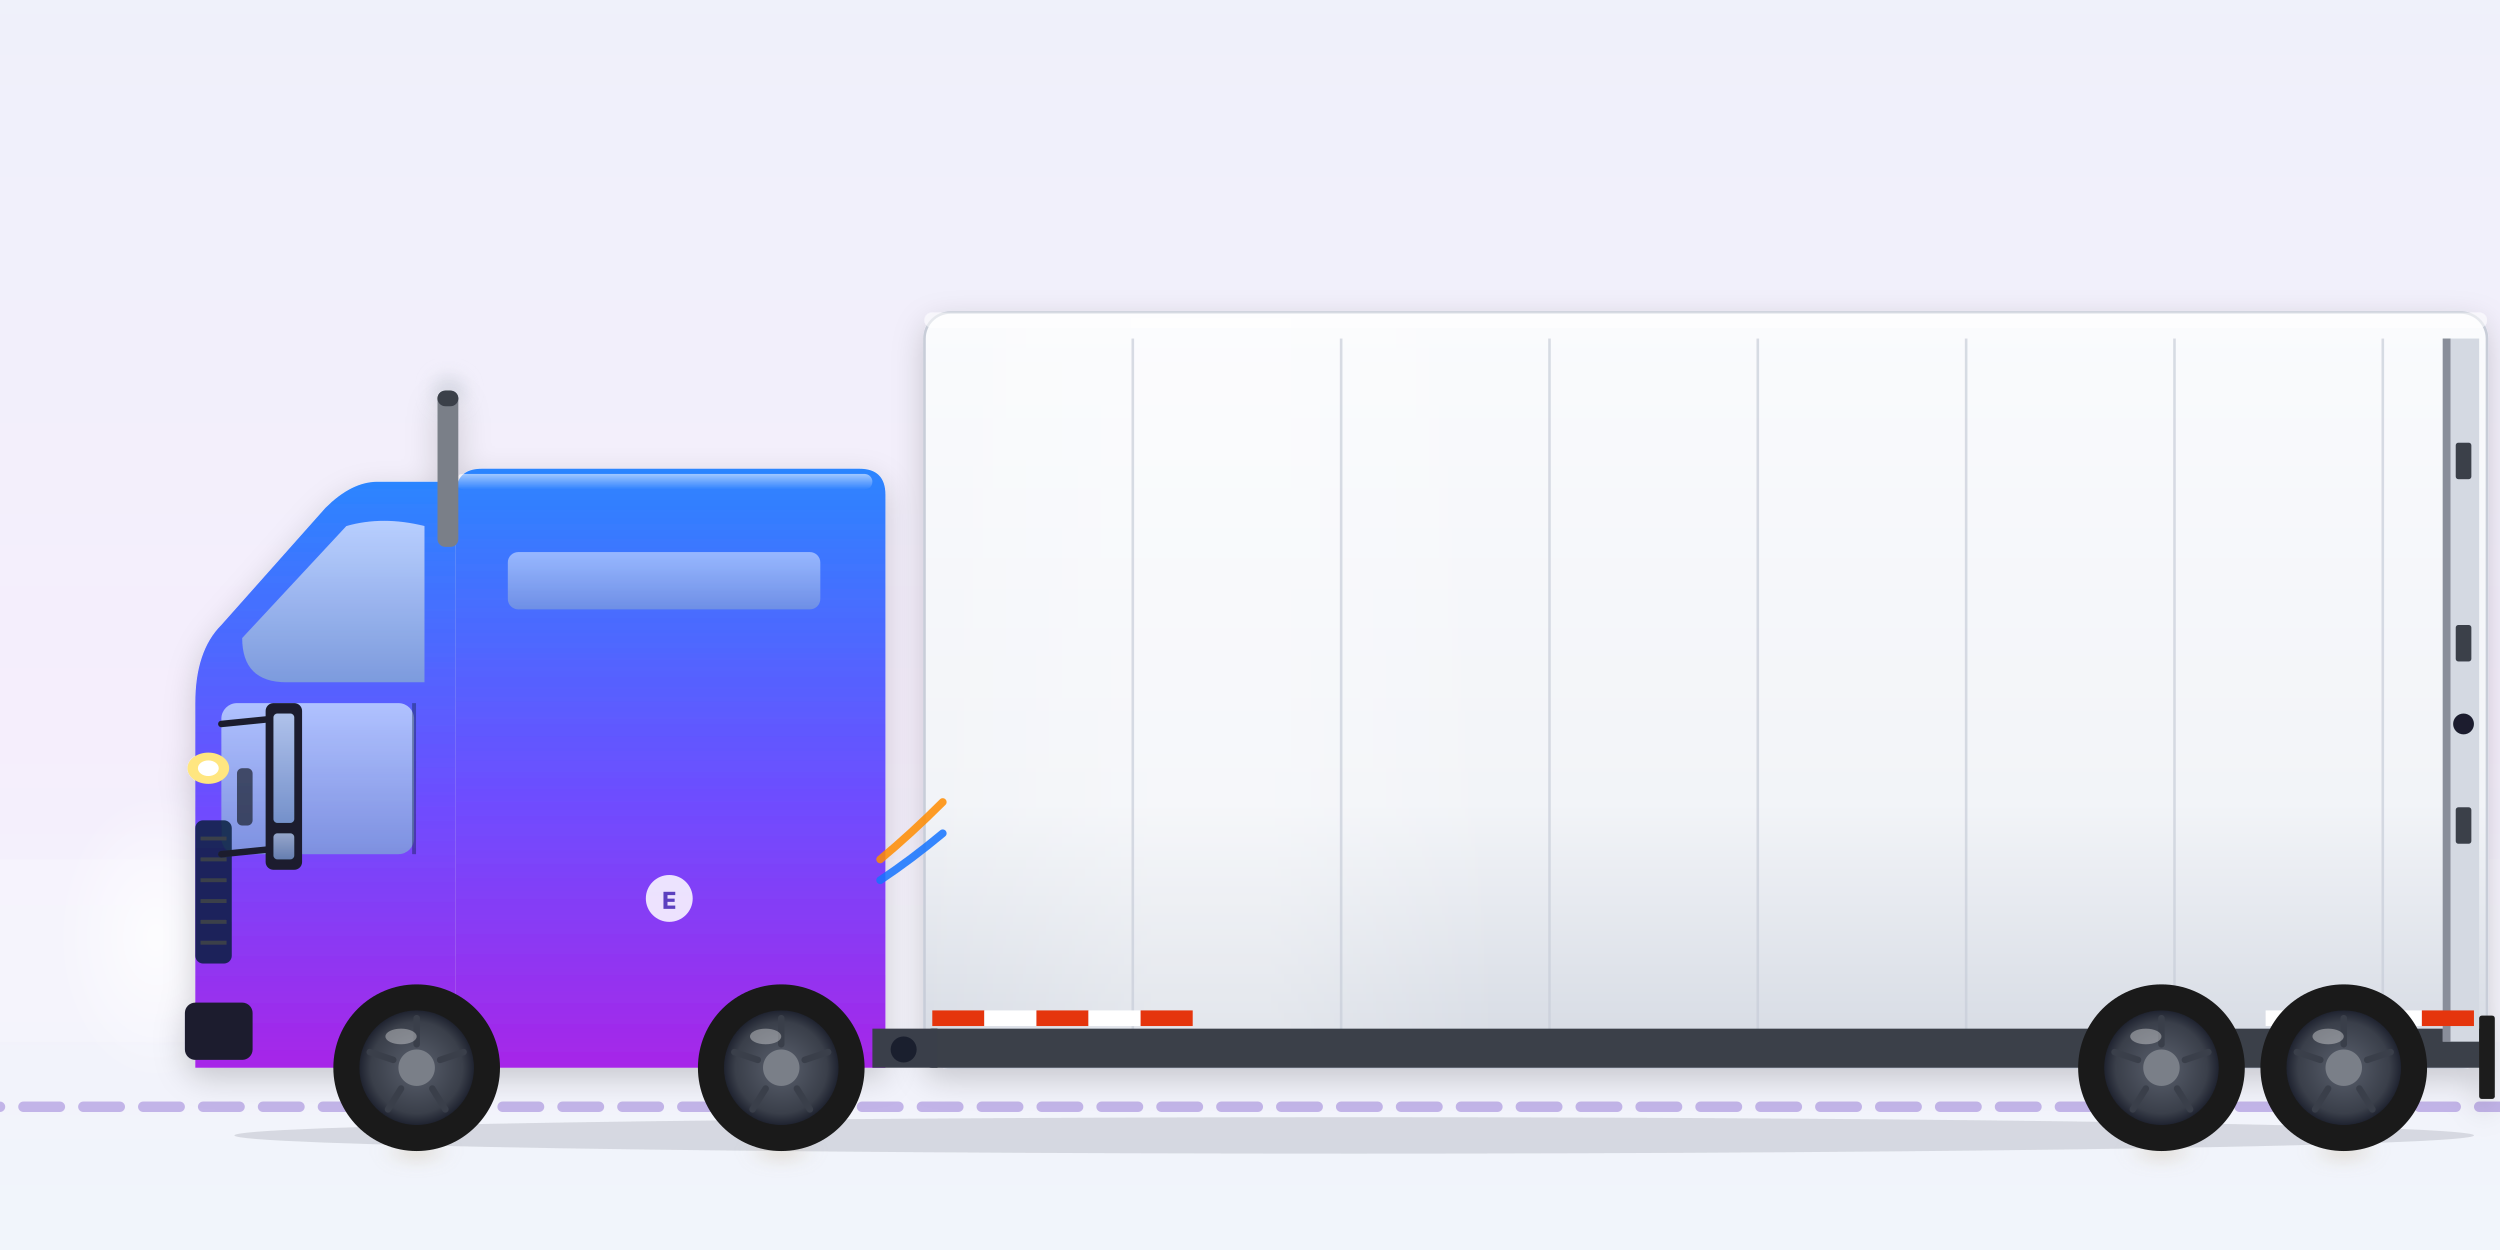
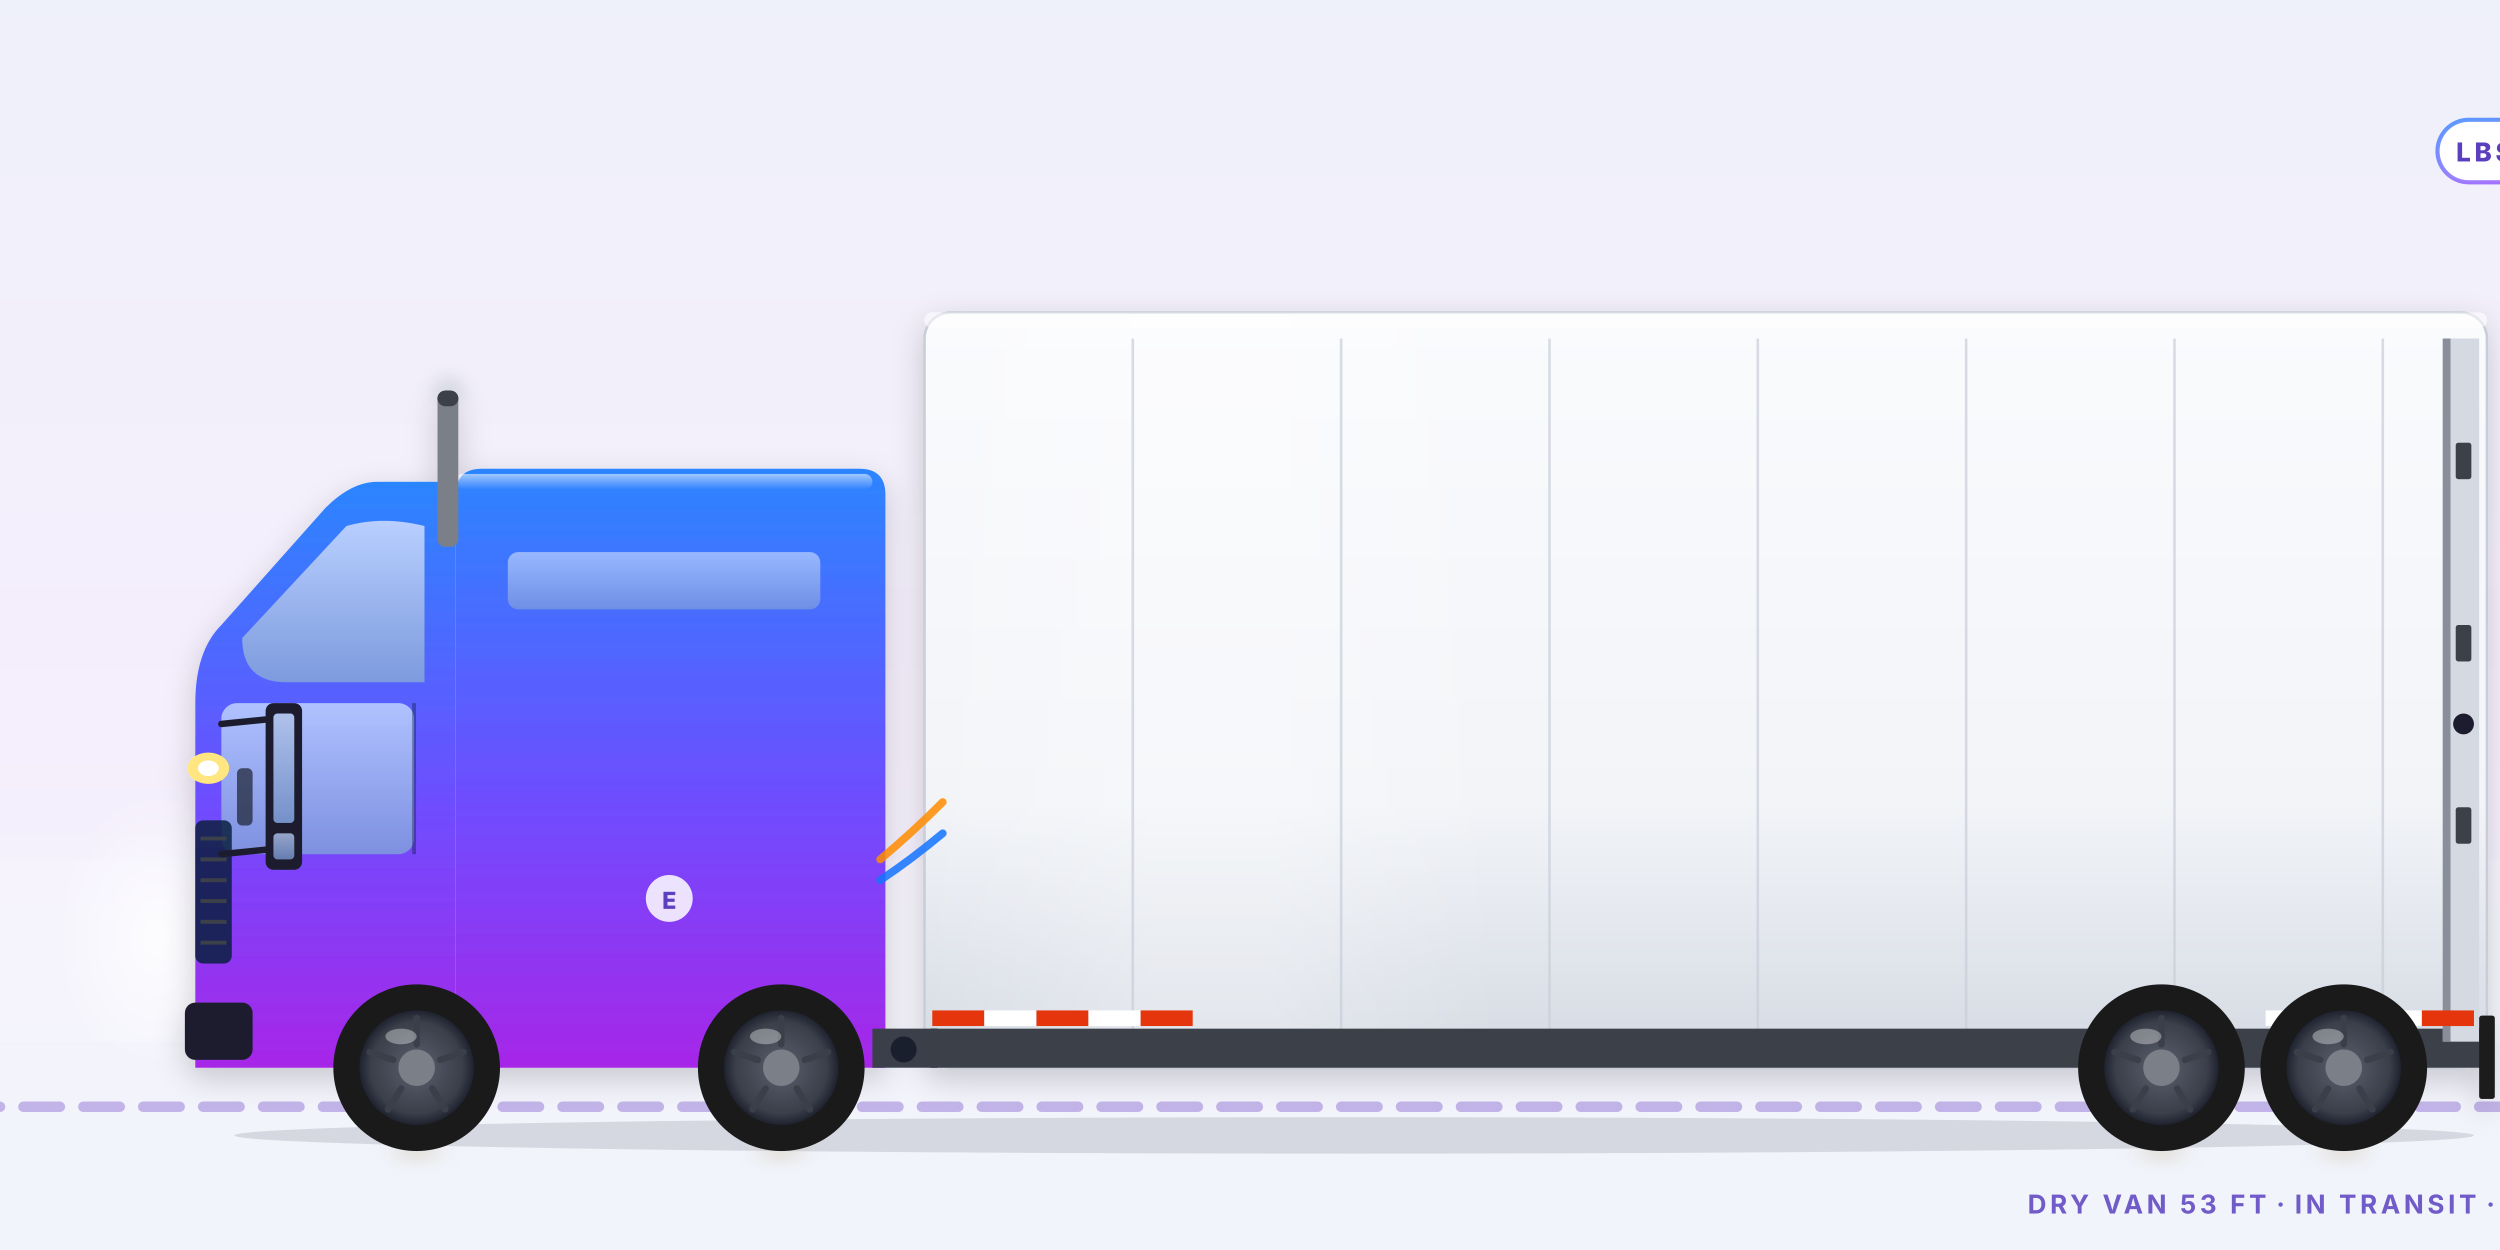
<svg xmlns="http://www.w3.org/2000/svg" width="1200" height="600" viewBox="0 50 1200 480" preserveAspectRatio="xMidYMid slice">
  <style>
    /* ========== CHASSIS BOB — the body floats on suspension ========== */
    .chassis-bob   { animation: chassis-bob 0.5s ease-in-out infinite; }
    @keyframes chassis-bob {
      0%, 100% { transform: translateY(0); }
      50%      { transform: translateY(-1.5px); }
    }
    /* Cab phase-shifted vs trailer — kingpin compliance, cab "leads" */
    .cab-sway      { animation: cab-sway 0.5s ease-in-out infinite -0.12s; }
    @keyframes cab-sway {
      0%, 100% { transform: translateY(0)    rotate(0deg); }
      50%      { transform: translateY(-0.8px) rotate(-0.15deg); }
    }
    /* Mudflap flutter (rear of trailer) */
    .mudflap       { transform-origin: 1075px 440px;
                      animation: mudflap-flutter 0.42s ease-in-out infinite; }
    @keyframes mudflap-flutter {
      0%, 100% { transform: rotate(0deg)   translateX(0); }
      50%      { transform: rotate(-4deg)  translateX(0.4px); }
    }
    /* Speed streaks recede LEFT-to-RIGHT-out-of-frame behind truck */
    .streak        { animation: streak-drift 1.2s linear infinite; opacity: 0; }
    .streak.s2     { animation-delay: -0.4s; }
    .streak.s3     { animation-delay: -0.8s; }
    @keyframes streak-drift {
      0%   { transform: translateX(0);    opacity: 0; }
      15%  { opacity: 0.45; }
      85%  { opacity: 0.45; }
      100% { transform: translateX(180px); opacity: 0; }
    }
    /* Bow-air haze at front bumper */
    .bow-air       { animation: bow-air-pulse 1.4s ease-in-out infinite;
                      transform-origin: 180px 410px; }
    @keyframes bow-air-pulse {
      0%, 100% { transform: scale(1)   translateX(0);   opacity: 0.18; }
      50%      { transform: scale(1.1) translateX(-3px); opacity: 0.32; }
    }
    /* Tire contact dust — quick pulse synced to wheel period 1.6s */
    .tire-dust     { animation: tire-dust 1.6s ease-out infinite; }
    @keyframes tire-dust {
      0%, 80%, 100% { opacity: 0; transform: translateX(0) scale(0.4); }
      8%, 18%       { opacity: 0.45; transform: translateX(0) scale(0.4); }
      35%           { opacity: 0;    transform: translateX(14px) scale(1); }
    }

    /* ========== ORIGINAL MOTION VOCAB ========== */
    .sheen        { animation: sheen-sweep 5s ease-in-out infinite;
                      transform-box: fill-box; }
    @keyframes sheen-sweep {
      0%   { transform: translateX(-220px); opacity: 0; }
      30%  { opacity: 0.5; }
      70%  { opacity: 0.5; }
      100% { transform: translateX(220px); opacity: 0; }
    }
    .wordmark     { animation: wordmark-breath 6s ease-in-out infinite; }
    @keyframes wordmark-breath {
      0%, 100% { opacity: 0.14; }
      50%      { opacity: 0.24; }
    }
    .badge-e      { transform-box: fill-box; transform-origin: center;
                      animation: badge-pulse 3.2s ease-in-out infinite; }
    @keyframes badge-pulse {
      0%, 100% { transform: scale(1);    opacity: 0.85; }
      50%      { transform: scale(1.06); opacity: 1; }
    }
    .headlight-glow { animation: headlight-pulse 4s ease-in-out infinite; }
    @keyframes headlight-pulse {
      0%, 100% { opacity: 0.85; }
      50%      { opacity: 1; }
    }
    .airlines     { animation: airlines-vibrate 0.55s ease-in-out infinite;
                      transform-box: fill-box; }
    @keyframes airlines-vibrate {
      0%, 100% { transform: translateY(0); }
      50%      { transform: translateY(0.6px); }
    }
    .chevron      { animation: chevron-pulse 2.2s ease-in-out infinite; }
    @keyframes chevron-pulse {
      0%, 100% { opacity: 0.3; }
      50%      { opacity: 0.65; }
    }
    .sky-shimmer  { animation: sky-drift 14s linear infinite;
                      transform-box: fill-box; }
    @keyframes sky-drift {
      from { transform: translateX(-40px); opacity: 0.12; }
      50%  { opacity: 0.22; }
      to   { transform: translateX(40px); opacity: 0.12; }
    }
    .ground-line  { stroke-dasharray: 14 9;
                      animation: ground-dash 1.6s linear infinite; }
    @keyframes ground-dash {
      from { stroke-dashoffset: 0; }
      to   { stroke-dashoffset: -46; }
    }
    /* ========== BRAND LOCKUP ========== */
    .brand-mark {
      transform-box: fill-box; transform-origin: center;
      animation: brand-pulse 3.6s ease-in-out infinite;
    }
    @keyframes brand-pulse {
      0%, 100% { transform: scale(1);    opacity: 0.92; }
      50%      { transform: scale(1.05); opacity: 1; }
    }
    .brand-word { animation: brand-word-breath 6s ease-in-out infinite; }
    @keyframes brand-word-breath {
      0%, 100% { opacity: 0.78; }
      50%      { opacity: 1; }
    }

+     /* ========== COUNTRY-SWITCHABLE REGULATORY LAYER ==========
+        US FMVSS 108 / DOT-C2 conspicuity + LBS · CA CMVSS 108 + KG · MX NOM-068-SCT-2 inspección + KG.
+        Default = US visible. The renderer shows ONE country group by
+        toggling display on .country-US / .country-MX / .country-CA. */
+     .country-US { display: inline; }
+     .country-MX, .country-CA { display: none; }
+ 
    @media (prefers-reduced-motion: reduce) {
      .chassis-bob, .cab-sway, .mudflap, .streak, .bow-air, .tire-dust,
      .sheen, .wordmark, .badge-e, .headlight-glow, .airlines, .chevron,
      .sky-shimmer, .ground-line, .brand-mark, .brand-word { animation: none !important; }
    }
  
+     /* ========== IDENTITY BEAT — swing-door hardware glint + box flex ==========
+        The 53-ft box rides its own suspension beat (counter-phase to the
+        chassis bob) and the rear swing-door lock rods catch the light. */
+     .door-rod-glint { animation: door-rod-glint 4.6s ease-in-out infinite; }
+     @keyframes door-rod-glint {
+       0%, 100% { opacity: 0; }
+       10%      { opacity: 0.55; }
+       22%      { opacity: 0; }
+     }
+     .box-flex { animation: box-flex 0.5s ease-in-out infinite -0.25s; }
+     @keyframes box-flex {
+       0%, 100% { transform: translateY(0); }
+       50%      { transform: translateY(-0.7px); }
+     }
+     @media (prefers-reduced-motion: reduce) {
+       .door-rod-glint, .box-flex { animation: none !important; }
+     }
+ 
    /* ========== DARK-MODE OVERRIDES (2026-05-16) ========== */
    @media (prefers-color-scheme: dark) {
      .sky-bg          { fill: url(#skyDark) !important; }
      .ground-line     { stroke: #5E4FC6 !important; opacity: 0.55 !important; }
      .ground-shadow   { fill: #060912 !important; opacity: 0.55 !important; }
      .brand-word      { fill: #C9B6FF !important; }
      .brand-tagline   { fill: #8B7FE3 !important; }
      .equipment-label { fill: #C9B6FF !important; }
      .equipment-sub   { fill: #8B7FE3 !important; }
      .equipment-rule  { stroke: #6E4DFF !important; }
    }
  </style>
  <defs>
    <linearGradient id="skyDark" x1="0" y1="0" x2="0" y2="1">
      <stop offset="0%" stop-color="#0A0F1F" />
      <stop offset="55%" stop-color="#141A2E" />
      <stop offset="100%" stop-color="#0B0F1B" />
    </linearGradient>
    <linearGradient id="brandIridescent" x1="0" y1="0" x2="1" y2="1">
      <stop offset="0%" stop-color="#1473FF" />
      <stop offset="50%" stop-color="#6E4DFF" />
      <stop offset="100%" stop-color="#BE01FF" />
    </linearGradient>
    <linearGradient id="sky" x1="0" y1="0" x2="0" y2="1">
      <stop offset="0%" stop-color="#EEF1FA" />
      <stop offset="55%" stop-color="#F5EEFC" />
      <stop offset="100%" stop-color="#EFF8FA" />
    </linearGradient>
    <linearGradient id="cab" x1="0" y1="0" x2="0" y2="1">
      <stop offset="0%" stop-color="#2B85FF" />
      <stop offset="55%" stop-color="#6E4DFF" />
      <stop offset="100%" stop-color="#A726E8" />
    </linearGradient>
    <linearGradient id="cabRoof" x1="0" y1="0" x2="0" y2="1">
      <stop offset="0%" stop-color="#FFFFFF" stop-opacity="0.55" />
      <stop offset="100%" stop-color="#FFFFFF" stop-opacity="0" />
    </linearGradient>
    <linearGradient id="trailerBody" x1="0" y1="0" x2="0" y2="1">
      <stop offset="0%" stop-color="#FAFBFD" />
      <stop offset="65%" stop-color="#F2F4F8" />
      <stop offset="100%" stop-color="#D4D9E2" />
    </linearGradient>
    <linearGradient id="trailerSheen" x1="0" y1="0" x2="1" y2="0">
      <stop offset="0%" stop-color="#FFFFFF" stop-opacity="0" />
      <stop offset="40%" stop-color="#FFFFFF" stop-opacity="0.55" />
      <stop offset="60%" stop-color="#FFFFFF" stop-opacity="0.55" />
      <stop offset="100%" stop-color="#FFFFFF" stop-opacity="0" />
    </linearGradient>
    <linearGradient id="windowGlass" x1="0" y1="0" x2="0" y2="1">
      <stop offset="0%" stop-color="#BFD3FF" />
      <stop offset="100%" stop-color="#7E9DDB" />
    </linearGradient>
    <radialGradient id="rim" cx="0.5" cy="0.5" r="0.5">
      <stop offset="0%" stop-color="#5A606D" />
      <stop offset="80%" stop-color="#3A3F4A" />
      <stop offset="100%" stop-color="#1F2330" />
    </radialGradient>
    <radialGradient id="bowHaze" cx="0.5" cy="0.5" r="0.5">
      <stop offset="0%" stop-color="#FFFFFF" stop-opacity="0.75" />
      <stop offset="100%" stop-color="#FFFFFF" stop-opacity="0" />
    </radialGradient>
    <radialGradient id="dustCloud" cx="0.5" cy="0.5" r="0.5">
      <stop offset="0%" stop-color="#C8B89A" stop-opacity="0.55" />
      <stop offset="100%" stop-color="#C8B89A" stop-opacity="0" />
    </radialGradient>
    <filter id="rigShadow" x="-10%" y="-10%" width="120%" height="130%">
      <feGaussianBlur in="SourceAlpha" stdDeviation="6" />
      <feOffset dx="0" dy="4" result="offsetBlur" />
      <feComponentTransfer>
        <feFuncA type="linear" slope="0.18" />
      </feComponentTransfer>
      <feMerge>
        <feMergeNode />
        <feMergeNode in="SourceGraphic" />
      </feMerge>
    </filter>
    <filter id="softBlur" x="-50%" y="-50%" width="200%" height="200%">
      <feGaussianBlur stdDeviation="3" />
    </filter>
  </defs>
  <rect class="sky-bg" width="1200" height="600" fill="url(#sky)" />
  <rect class="sky-shimmer" x="0" y="380" width="1200" height="70" fill="#FFFFFF" opacity="0.18" />
  <line class="ground-line" x1="60" y1="475" x2="1140" y2="475" stroke="#9B7FD9" stroke-width="4" stroke-linecap="round" opacity="0.55" />
  <ellipse cx="640" cy="486" rx="430" ry="7" fill="#1A1F2E" opacity="0.13" />
  <g stroke="#9B7FD9" stroke-width="2.5" stroke-linecap="round" opacity="0.5">
    <line class="streak" x1="1090" y1="445" x2="1145" y2="445" />
    <line class="streak s2" x1="1085" y1="455" x2="1150" y2="455" />
    <line class="streak s3" x1="1095" y1="468" x2="1145" y2="468" />
  </g>
  <ellipse class="bow-air" cx="180" cy="410" rx="38" ry="55" fill="url(#bowHaze)" />
  <g filter="url(#softBlur)" opacity="0.5">
    <circle cx="292" cy="200" r="6" fill="#C8CDD8">
      <animate attributeName="cy" from="200" to="120" dur="2.6s" repeatCount="indefinite" />
      <animate attributeName="r" from="6" to="14" dur="2.6s" repeatCount="indefinite" />
      <animate attributeName="opacity" values="0;0.55;0.55;0" keyTimes="0;0.15;0.7;1" dur="2.6s" repeatCount="indefinite" />
    </circle>
    <circle cx="294" cy="200" r="5" fill="#C8CDD8">
      <animate attributeName="cy" from="200" to="120" dur="2.6s" begin="-0.9s" repeatCount="indefinite" />
      <animate attributeName="r" from="5" to="12" dur="2.6s" begin="-0.9s" repeatCount="indefinite" />
      <animate attributeName="opacity" values="0;0.55;0.55;0" keyTimes="0;0.15;0.7;1" dur="2.6s" begin="-0.9s" repeatCount="indefinite" />
    </circle>
    <circle cx="290" cy="200" r="4" fill="#C8CDD8">
      <animate attributeName="cy" from="200" to="120" dur="2.6s" begin="-1.7s" repeatCount="indefinite" />
      <animate attributeName="r" from="4" to="10" dur="2.6s" begin="-1.7s" repeatCount="indefinite" />
      <animate attributeName="opacity" values="0;0.55;0.55;0" keyTimes="0;0.15;0.7;1" dur="2.6s" begin="-1.7s" repeatCount="indefinite" />
    </circle>
  </g>
  <g filter="url(#softBlur)">
    <ellipse class="tire-dust" cx="420" cy="492" rx="14" ry="5" fill="url(#dustCloud)" />
    <ellipse class="tire-dust" cx="280" cy="492" rx="14" ry="5" fill="url(#dustCloud)" style="animation-delay:-0.4s" />
    <ellipse class="tire-dust" cx="950" cy="492" rx="14" ry="5" fill="url(#dustCloud)" style="animation-delay:-0.7s" />
    <ellipse class="tire-dust" cx="1020" cy="492" rx="14" ry="5" fill="url(#dustCloud)" style="animation-delay:-1.1s" />
  </g>
  <g class="chassis-bob">
    <g class="cab-sway">
      <g filter="url(#rigShadow)">
        <path d="M 460 250 L 460 460 L 295 460 L 295 240 Q 295 230 305 230 L 450 230 Q 460 230 460 240 Z" fill="url(#cab)" />
        <path d="M 295 240 L 295 460 L 195 460 L 195 320 Q 195 300 205 290 L 245 245 Q 255 235 265 235 L 290 235 Q 295 235 295 240 Z" fill="url(#cab)" />
        <rect x="295" y="232" width="160" height="6" rx="3" fill="url(#cabRoof)" />
        <path d="M 283 252 Q 267 248 253 252 L 213 295 Q 213 312 230 312 L 283 312 Z" fill="url(#windowGlass)" opacity="0.95" />
        <rect x="205" y="320" width="74" height="58" rx="6" fill="url(#windowGlass)" opacity="0.85" />
        <line x1="279" y1="320" x2="279" y2="378" stroke="#0A1F3F" stroke-width="1.5" opacity="0.4" />
        <rect x="315" y="262" width="120" height="22" rx="4" fill="url(#windowGlass)" opacity="0.7" />
        <rect x="211" y="345" width="6" height="22" rx="2" fill="#1A1F2E" opacity="0.7" />
        <g class="headlight-glow">
          <ellipse cx="200" cy="345" rx="8" ry="6" fill="#FFE680" />
          <ellipse cx="200" cy="345" rx="4" ry="3" fill="#FFFFFF" />
        </g>
        <rect x="195" y="365" width="14" height="55" rx="3" fill="#0A1F3F" opacity="0.85" />
        <g stroke="#3A3F4A" stroke-width="1.5">
          <line x1="197" y1="372" x2="207" y2="372" />
          <line x1="197" y1="380" x2="207" y2="380" />
          <line x1="197" y1="388" x2="207" y2="388" />
          <line x1="197" y1="396" x2="207" y2="396" />
          <line x1="197" y1="404" x2="207" y2="404" />
          <line x1="197" y1="412" x2="207" y2="412" />
        </g>
        <rect x="191" y="435" width="26" height="22" rx="4" fill="#1A1F2E" />
        <rect x="271" y="438" width="22" height="20" rx="2" fill="#1A1F2E" opacity="0.85" />
        <line x1="205" y1="328" x2="225" y2="326" stroke="#1A1F2E" stroke-width="2.5" stroke-linecap="round" />
        <line x1="205" y1="378" x2="225" y2="376" stroke="#1A1F2E" stroke-width="2.5" stroke-linecap="round" />
        <rect x="222" y="320" width="14" height="64" rx="3" fill="#1A1F2E" />
        <rect x="225" y="324" width="8" height="42" rx="1.5" fill="url(#windowGlass)" opacity="0.9" />
        <rect x="225" y="370" width="8" height="10" rx="1.5" fill="url(#windowGlass)" opacity="0.75" />
        <rect x="288" y="200" width="8" height="60" rx="3" fill="#7A7F88" />
        <rect x="288" y="200" width="8" height="6" rx="3" fill="#3A3F4A" />
        <g class="badge-e">
          <circle cx="377" cy="395" r="9" fill="#FFFFFF" opacity="0.85" />
          <text x="377" y="399" text-anchor="middle" font-family="Inter, system-ui, sans-serif" font-weight="800" font-size="9" fill="#5B3FBF">E</text>
        </g>
      </g>
    </g>
    <g filter="url(#rigShadow)">
      <rect x="475" y="170" width="600" height="290" rx="10" fill="url(#trailerBody)" stroke="#C8CDD8" stroke-width="1" />
-       <rect x="475" y="170" width="600" height="6" rx="3" fill="#FFFFFF" opacity="0.55" />
+       <rect class="box-flex" x="475" y="170" width="600" height="6" rx="3" fill="#FFFFFF" opacity="0.55" />
      <g clip-path="inset(170px 125px 140px 475px)">
        <rect class="sheen" x="475" y="172" width="220" height="286" rx="9" fill="url(#trailerSheen)" opacity="0.5" />
      </g>
      <g stroke="#C8CDD8" stroke-width="1" opacity="0.7">
        <line x1="555" y1="180" x2="555" y2="450" />
        <line x1="635" y1="180" x2="635" y2="450" />
        <line x1="715" y1="180" x2="715" y2="450" />
        <line x1="795" y1="180" x2="795" y2="450" />
        <line x1="875" y1="180" x2="875" y2="450" />
        <line x1="955" y1="180" x2="955" y2="450" />
        <line x1="1035" y1="180" x2="1035" y2="450" />
      </g>
      <rect x="475" y="445" width="600" height="15" rx="3" fill="#3A3F4A" />
      <rect x="1058" y="180" width="14" height="270" fill="#D4D9E2" />
      <rect x="1058" y="180" width="3" height="270" fill="#1A1F2E" opacity="0.4" />
      <rect x="1063" y="220" width="6" height="14" rx="1" fill="#3A3F4A" />
      <rect x="1063" y="290" width="6" height="14" rx="1" fill="#3A3F4A" />
      <rect x="1063" y="360" width="6" height="14" rx="1" fill="#3A3F4A" />
      <circle cx="1066" cy="328" r="4" fill="#1A1F2E" />
+       <rect class="door-rod-glint" x="1062" y="218" width="8" height="158" rx="4" fill="#FFFFFF" opacity="0" />
      <g>
        <rect x="478" y="438" width="20" height="6" fill="#E5350D" />
        <rect x="498" y="438" width="20" height="6" fill="#FFFFFF" />
        <rect x="518" y="438" width="20" height="6" fill="#E5350D" />
        <rect x="538" y="438" width="20" height="6" fill="#FFFFFF" />
        <rect x="558" y="438" width="20" height="6" fill="#E5350D" />
      </g>
      <g>
        <rect x="990" y="438" width="20" height="6" fill="#FFFFFF" />
        <rect x="1010" y="438" width="20" height="6" fill="#E5350D" />
        <rect x="1030" y="438" width="20" height="6" fill="#FFFFFF" />
        <rect x="1050" y="438" width="20" height="6" fill="#E5350D" />
      </g>
      <rect class="mudflap" x="1072" y="440" width="6" height="32" rx="1" fill="#1A1A1A" />
    </g>
    <rect x="455" y="445" width="25" height="15" fill="#3A3F4A" />
    <circle cx="467" cy="453" r="5" fill="#1A1F2E" />
    <g class="airlines">
      <path d="M 458 380 Q 470 370 482 358" stroke="#FF8C00" stroke-width="3" fill="none" stroke-linecap="round" opacity="0.85" />
      <path d="M 458 388 Q 470 380 482 370" stroke="#1473FF" stroke-width="3" fill="none" stroke-linecap="round" opacity="0.85" />
    </g>
  </g>
  <symbol id="wheelArt" overflow="visible">
    <circle cx="0" cy="0" r="32" fill="#1A1A1A" />
    <circle cx="0" cy="0" r="22" fill="url(#rim)" />
    <circle cx="0" cy="0" r="7" fill="#7A7F88" />
    <g stroke="#3A3F4A" stroke-width="2.5" stroke-linecap="round">
      <line x1="0" y1="-19" x2="0" y2="-9" />
      <line x1="18" y1="-6" x2="9" y2="-3" />
      <line x1="11" y1="16" x2="6" y2="8" />
      <line x1="-11" y1="16" x2="-6" y2="8" />
      <line x1="-18" y1="-6" x2="-9" y2="-3" />
    </g>
    <ellipse cx="-6" cy="-12" rx="6" ry="3" fill="#FFFFFF" opacity="0.35" />
  </symbol>
  <g transform="translate(420 460)">
    <g>
      <use href="#wheelArt" />
      <animateTransform attributeName="transform" type="rotate" from="0" to="-360" dur="1.6s" repeatCount="indefinite" />
    </g>
  </g>
  <g transform="translate(280 460)">
    <g>
      <use href="#wheelArt" />
      <animateTransform attributeName="transform" type="rotate" from="0" to="-360" dur="1.6s" repeatCount="indefinite" />
    </g>
  </g>
  <g transform="translate(950 460)">
    <g>
      <use href="#wheelArt" />
      <animateTransform attributeName="transform" type="rotate" from="0" to="-360" dur="1.6s" repeatCount="indefinite" />
    </g>
  </g>
  <g transform="translate(1020 460)">
    <g>
      <use href="#wheelArt" />
      <animateTransform attributeName="transform" type="rotate" from="0" to="-360" dur="1.6s" repeatCount="indefinite" />
    </g>
  </g>
  <g opacity="0.75">
  </g>
  <g class="chevron">
    <path d="M 70 540 L 55 525 L 55 555 Z" fill="#9B7FD9" />
  </g>
+   <g class="country-US" transform="translate(1056 96)">
+     <rect x="0" y="0" width="96" height="24" rx="12" fill="#FFFFFF" stroke="url(#brandIridescent)" stroke-width="1.6" stroke-opacity="0.7" />
+     <text x="48" y="16" text-anchor="middle" font-family="Inter, system-ui, sans-serif" font-weight="800" font-size="10" letter-spacing="1.4" fill="#5B3FBF">LBS · DOT-C2</text>
+   </g>
+   <g class="country-CA" transform="translate(1056 96)">
+     <rect x="0" y="0" width="96" height="24" rx="12" fill="#FFFFFF" stroke="url(#brandIridescent)" stroke-width="1.6" stroke-opacity="0.7" />
+     <text x="48" y="16" text-anchor="middle" font-family="Inter, system-ui, sans-serif" font-weight="800" font-size="10" letter-spacing="1.4" fill="#5B3FBF">KG · CMVSS 108</text>
+   </g>
+   <g class="country-MX" transform="translate(1056 96)">
+     <rect x="0" y="0" width="96" height="24" rx="12" fill="#FFFFFF" stroke="url(#brandIridescent)" stroke-width="1.6" stroke-opacity="0.7" />
+     <text x="48" y="16" text-anchor="middle" font-family="Inter, system-ui, sans-serif" font-weight="800" font-size="10" letter-spacing="1.4" fill="#5B3FBF">KG · NOM-068</text>
+   </g>
+   <text x="1140" y="516" text-anchor="end" font-family="Inter, system-ui, sans-serif" font-weight="700" font-size="10" letter-spacing="1.4" fill="#5B3FBF" opacity="0.85">
+     <tspan data-bind="equipment_label">DRY VAN 53 FT</tspan> · <tspan data-bind="state_label">IN TRANSIT</tspan> · <tspan data-bind="eta_minutes">ETA —</tspan> · <tspan data-bind="weight_label">—</tspan>
+   </text>
</svg>
